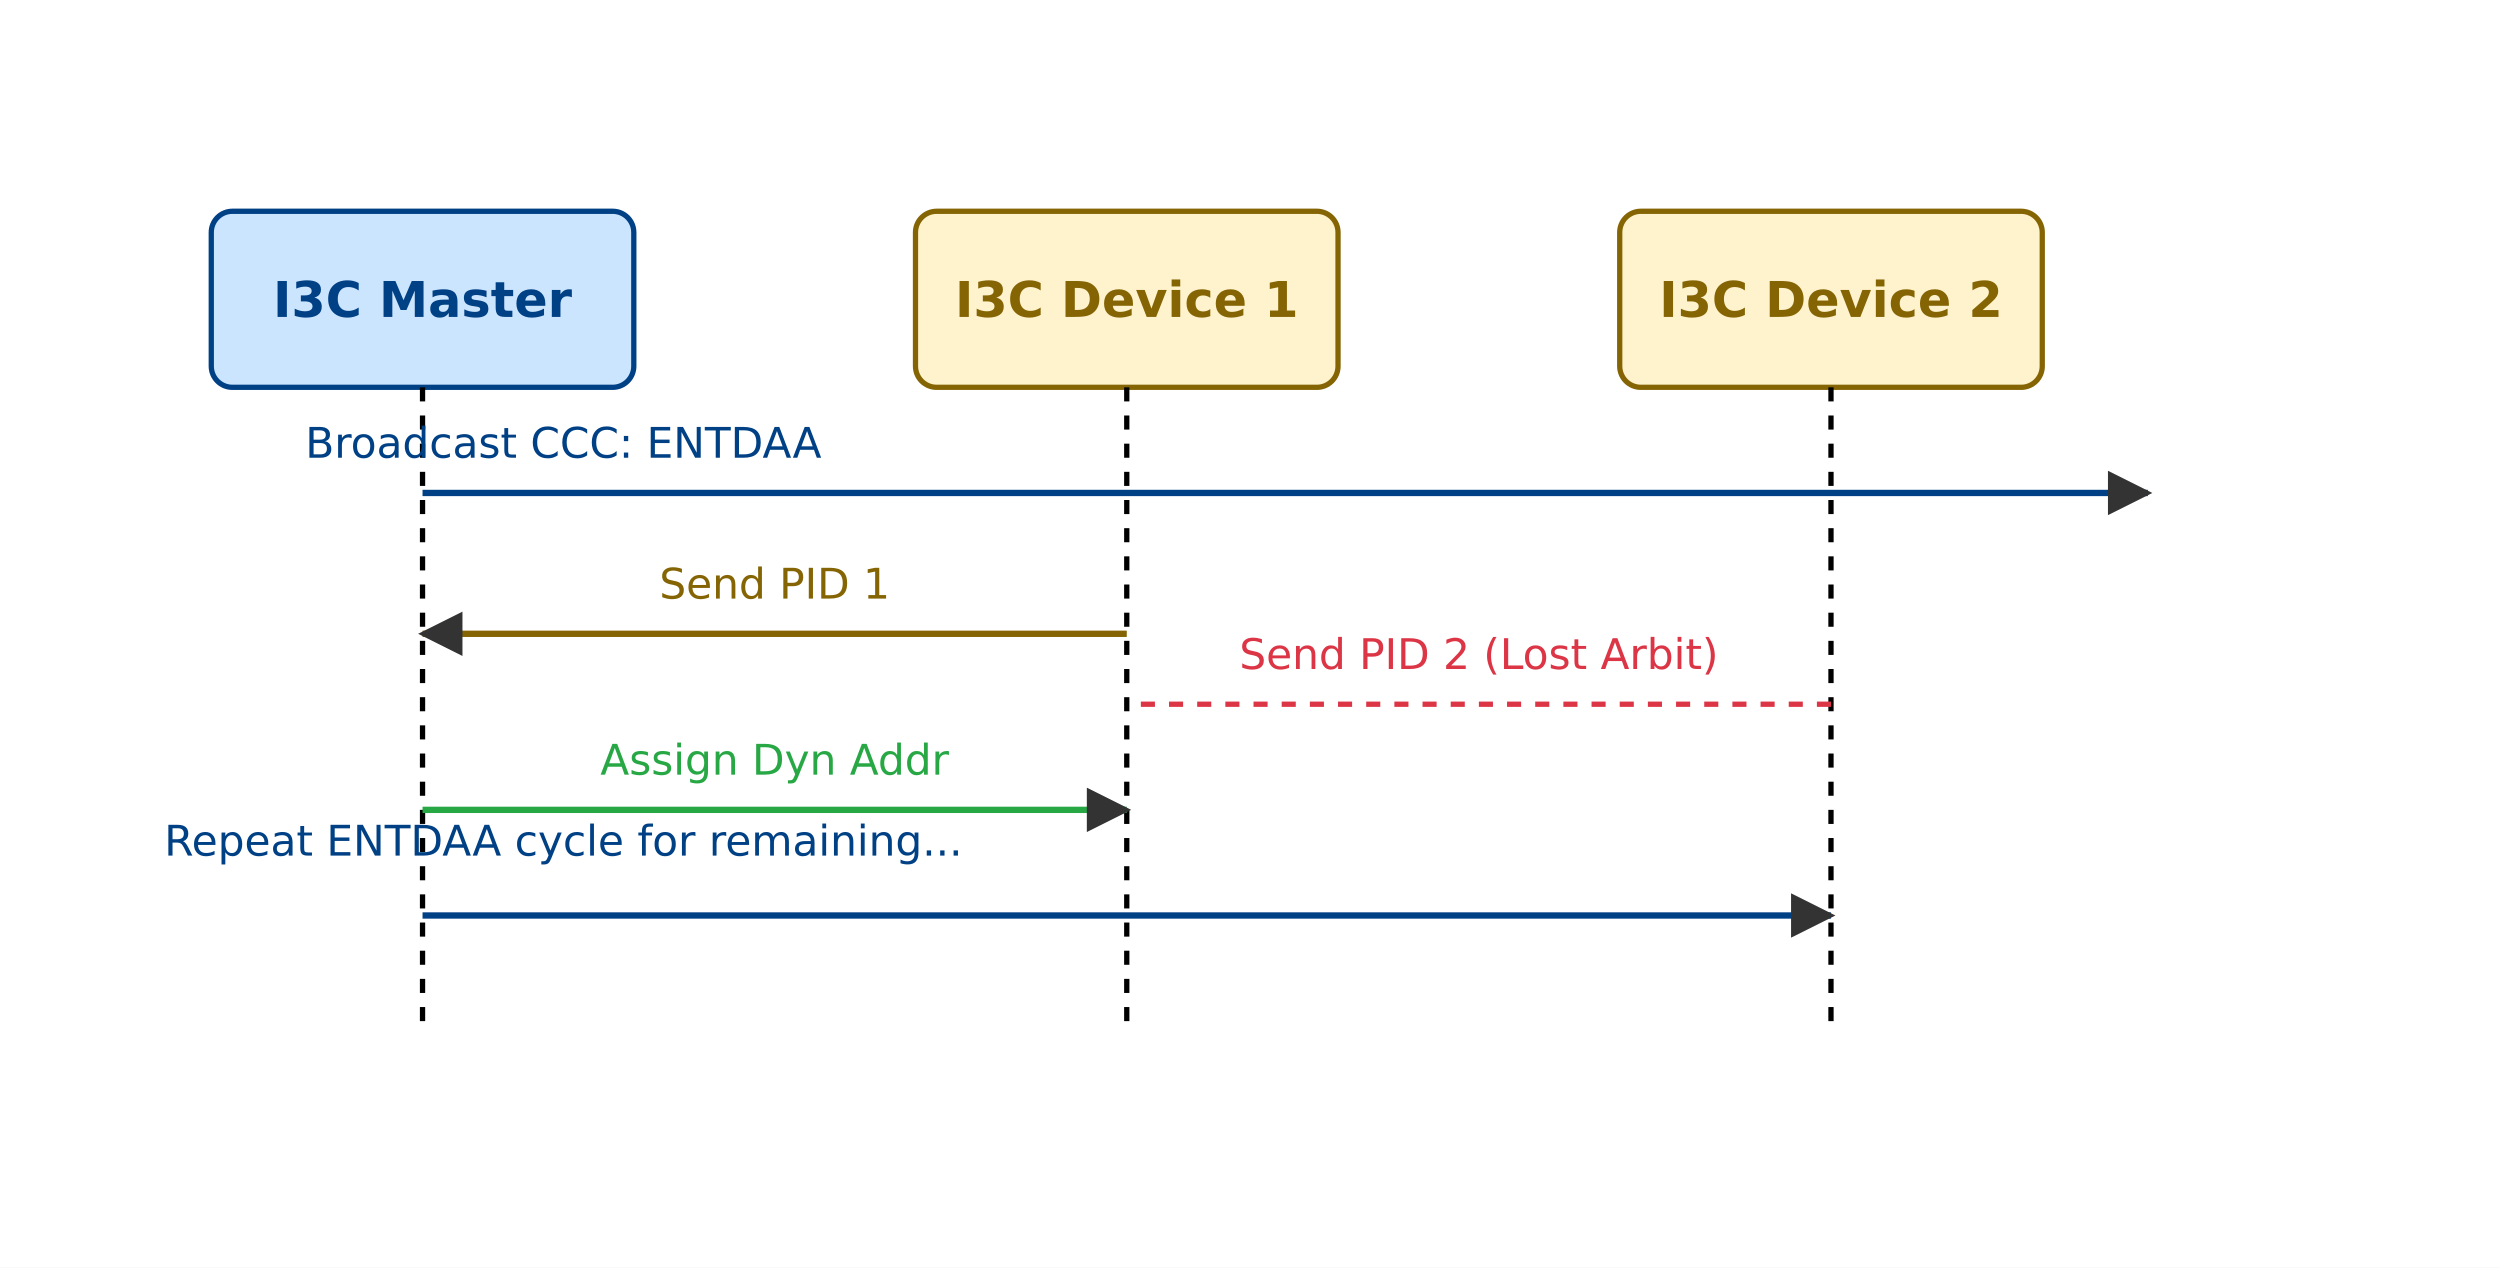
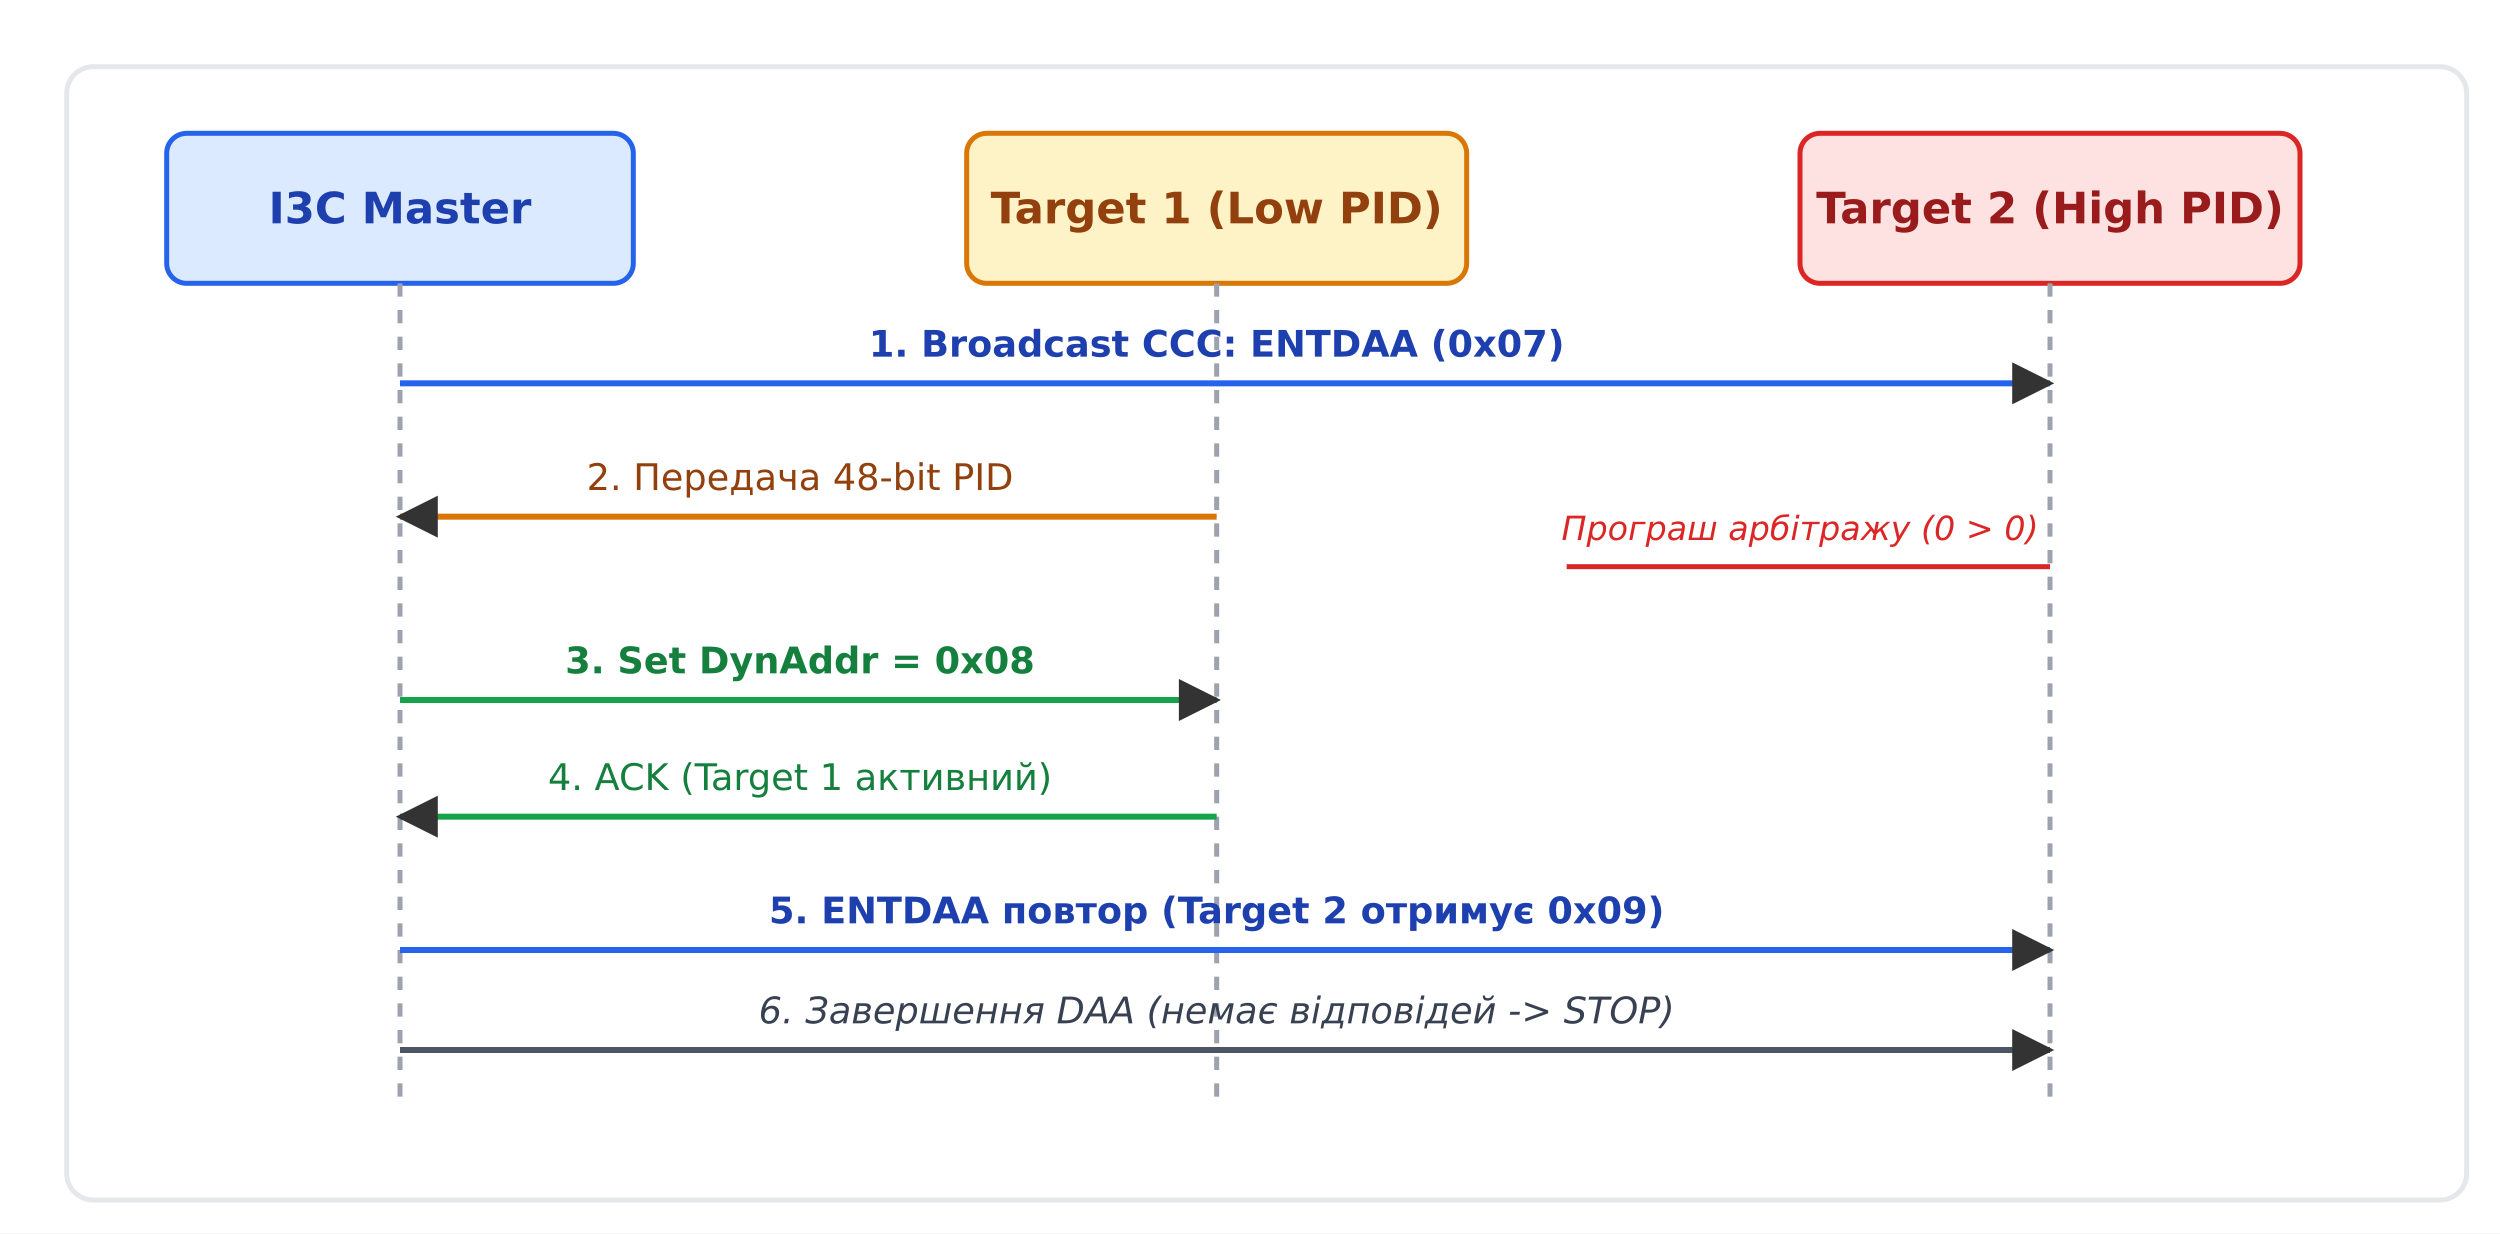
- <svg xmlns="http://www.w3.org/2000/svg" viewBox="-10 -10 710 360" font-family="'Segoe UI', 'DejaVu Sans', Arial, sans-serif">
-   <rect x="-10" y="-10" width="710" height="360" fill="#ffffff" />
+ <svg xmlns="http://www.w3.org/2000/svg" viewBox="-10 -10 750 370" font-family="'Segoe UI', 'DejaVu Sans', Arial, sans-serif">
+   <rect x="-10" y="-10" width="750" height="370" fill="#ffffff" />
  <defs>
    <marker id="arrow" viewBox="0 0 10 10" refX="9" refY="5" markerWidth="7" markerHeight="7" orient="auto-start-reverse">
      <path d="M0 0 L10 5 L0 10 z" fill="#333333" />
    </marker>
  </defs>
-   <rect x="50.0" y="50.0" width="120.0" height="50.0" rx="6" fill="#cce5ff" stroke="#004085" stroke-width="1.5" />
-   <text x="110.0" y="80.0" font-family="'Segoe UI', 'DejaVu Sans', Arial, sans-serif" font-size="14" fill="#004085" text-anchor="middle" font-weight="700">I3C Master</text>
-   <rect x="250.0" y="50.0" width="120.0" height="50.0" rx="6" fill="#fff3cd" stroke="#856404" stroke-width="1.5" />
-   <text x="310.0" y="80.0" font-family="'Segoe UI', 'DejaVu Sans', Arial, sans-serif" font-size="14" fill="#856404" text-anchor="middle" font-weight="700">I3C Device 1</text>
-   <rect x="450.0" y="50.0" width="120.0" height="50.0" rx="6" fill="#fff3cd" stroke="#856404" stroke-width="1.5" />
-   <text x="510.0" y="80.0" font-family="'Segoe UI', 'DejaVu Sans', Arial, sans-serif" font-size="14" fill="#856404" text-anchor="middle" font-weight="700">I3C Device 2</text>
-   <line x1="110.0" y1="100.0" x2="110.0" y2="280.0" stroke="#000" stroke-width="1.5" stroke-dasharray="4" />
-   <line x1="310.0" y1="100.0" x2="310.0" y2="280.0" stroke="#000" stroke-width="1.5" stroke-dasharray="4" />
-   <line x1="510.0" y1="100.0" x2="510.0" y2="280.0" stroke="#000" stroke-width="1.5" stroke-dasharray="4" />
-   <line x1="110.0" y1="130.0" x2="600.0" y2="130.0" stroke="#004085" stroke-width="1.8" marker-end="url(#arrow)" />
-   <text x="150.0" y="120.0" font-family="'Segoe UI', 'DejaVu Sans', Arial, sans-serif" font-size="12" fill="#004085" text-anchor="middle">Broadcast CCC: ENTDAA</text>
-   <line x1="310.0" y1="170.0" x2="110.0" y2="170.0" stroke="#856404" stroke-width="1.8" marker-end="url(#arrow)" />
-   <text x="210.0" y="160.0" font-family="'Segoe UI', 'DejaVu Sans', Arial, sans-serif" font-size="12" fill="#856404" text-anchor="middle">Send PID 1</text>
-   <line x1="510.0" y1="190.0" x2="310.0" y2="190.0" stroke="#dc3545" stroke-width="1.5" stroke-dasharray="4" />
-   <text x="410.0" y="180.0" font-family="'Segoe UI', 'DejaVu Sans', Arial, sans-serif" font-size="12" fill="#dc3545" text-anchor="middle">Send PID 2 (Lost Arbit)</text>
-   <line x1="110.0" y1="220.0" x2="310.0" y2="220.0" stroke="#28a745" stroke-width="1.8" marker-end="url(#arrow)" />
-   <text x="210.0" y="210.0" font-family="'Segoe UI', 'DejaVu Sans', Arial, sans-serif" font-size="12" fill="#28a745" text-anchor="middle">Assign Dyn Addr</text>
-   <line x1="110.0" y1="250.0" x2="510.0" y2="250.0" stroke="#004085" stroke-width="1.8" marker-end="url(#arrow)" />
-   <text x="150.0" y="233.0" font-family="'Segoe UI', 'DejaVu Sans', Arial, sans-serif" font-size="12" fill="#004085" text-anchor="middle">Repeat ENTDAA cycle for remaining...</text>
+   <rect x="10.0" y="10.0" width="720.0" height="340.0" rx="8" fill="#ffffff" stroke="#e5e7eb" stroke-width="1.5" />
+   <rect x="40.0" y="30.0" width="140.0" height="45.0" rx="6" fill="#dbeafe" stroke="#2563eb" stroke-width="1.5" />
+   <text x="110.0" y="57.0" font-family="'Segoe UI', 'DejaVu Sans', Arial, sans-serif" font-size="13" fill="#1e40af" text-anchor="middle" font-weight="700">I3C Master</text>
+   <rect x="280.0" y="30.0" width="150.0" height="45.0" rx="6" fill="#fef3c7" stroke="#d97706" stroke-width="1.5" />
+   <text x="355.0" y="57.0" font-family="'Segoe UI', 'DejaVu Sans', Arial, sans-serif" font-size="13" fill="#92400e" text-anchor="middle" font-weight="700">Target 1 (Low PID)</text>
+   <rect x="530.0" y="30.0" width="150.0" height="45.0" rx="6" fill="#fee2e2" stroke="#dc2626" stroke-width="1.5" />
+   <text x="605.0" y="57.0" font-family="'Segoe UI', 'DejaVu Sans', Arial, sans-serif" font-size="13" fill="#991b1b" text-anchor="middle" font-weight="700">Target 2 (High PID)</text>
+   <line x1="110.0" y1="75.0" x2="110.0" y2="320.0" stroke="#9ca3af" stroke-width="1.5" stroke-dasharray="4" />
+   <line x1="355.0" y1="75.0" x2="355.0" y2="320.0" stroke="#9ca3af" stroke-width="1.5" stroke-dasharray="4" />
+   <line x1="605.0" y1="75.0" x2="605.0" y2="320.0" stroke="#9ca3af" stroke-width="1.5" stroke-dasharray="4" />
+   <line x1="110.0" y1="105.0" x2="605.0" y2="105.0" stroke="#2563eb" stroke-width="1.8" marker-end="url(#arrow)" />
+   <text x="355.0" y="97.0" font-family="'Segoe UI', 'DejaVu Sans', Arial, sans-serif" font-size="11" fill="#1e40af" text-anchor="middle" font-weight="700">1. Broadcast CCC: ENTDAA (0x07)</text>
+   <line x1="355.0" y1="145.0" x2="110.0" y2="145.0" stroke="#d97706" stroke-width="1.8" marker-end="url(#arrow)" />
+   <text x="230.0" y="137.0" font-family="'Segoe UI', 'DejaVu Sans', Arial, sans-serif" font-size="11" fill="#92400e" text-anchor="middle">2. Передача 48-bit PID</text>
+   <line x1="605.0" y1="160.0" x2="460.0" y2="160.0" stroke="#dc2626" stroke-width="1.5" />
+   <text x="530.0" y="152.0" font-family="'Segoe UI', 'DejaVu Sans', Arial, sans-serif" font-size="10" fill="#dc2626" text-anchor="middle" font-style="italic">Програш арбітражу (0 &gt; 0)</text>
+   <line x1="110.0" y1="200.0" x2="355.0" y2="200.0" stroke="#16a34a" stroke-width="1.8" marker-end="url(#arrow)" />
+   <text x="230.0" y="192.0" font-family="'Segoe UI', 'DejaVu Sans', Arial, sans-serif" font-size="11" fill="#15803d" text-anchor="middle" font-weight="700">3. Set DynAddr = 0x08</text>
+   <line x1="355.0" y1="235.0" x2="110.0" y2="235.0" stroke="#16a34a" stroke-width="1.8" marker-end="url(#arrow)" />
+   <text x="230.0" y="227.0" font-family="'Segoe UI', 'DejaVu Sans', Arial, sans-serif" font-size="11" fill="#15803d" text-anchor="middle">4. ACK (Target 1 активний)</text>
+   <line x1="110.0" y1="275.0" x2="605.0" y2="275.0" stroke="#2563eb" stroke-width="1.8" marker-end="url(#arrow)" />
+   <text x="355.0" y="267.0" font-family="'Segoe UI', 'DejaVu Sans', Arial, sans-serif" font-size="11" fill="#1e40af" text-anchor="middle" font-weight="700">5. ENTDAA повтор (Target 2 отримує 0x09)</text>
+   <line x1="110.0" y1="305.0" x2="605.0" y2="305.0" stroke="#4b5563" stroke-width="1.8" marker-end="url(#arrow)" />
+   <text x="355.0" y="297.0" font-family="'Segoe UI', 'DejaVu Sans', Arial, sans-serif" font-size="11" fill="#374151" text-anchor="middle" font-style="italic">6. Завершення DAA (немає відповідей -&gt; STOP)</text>
</svg>
